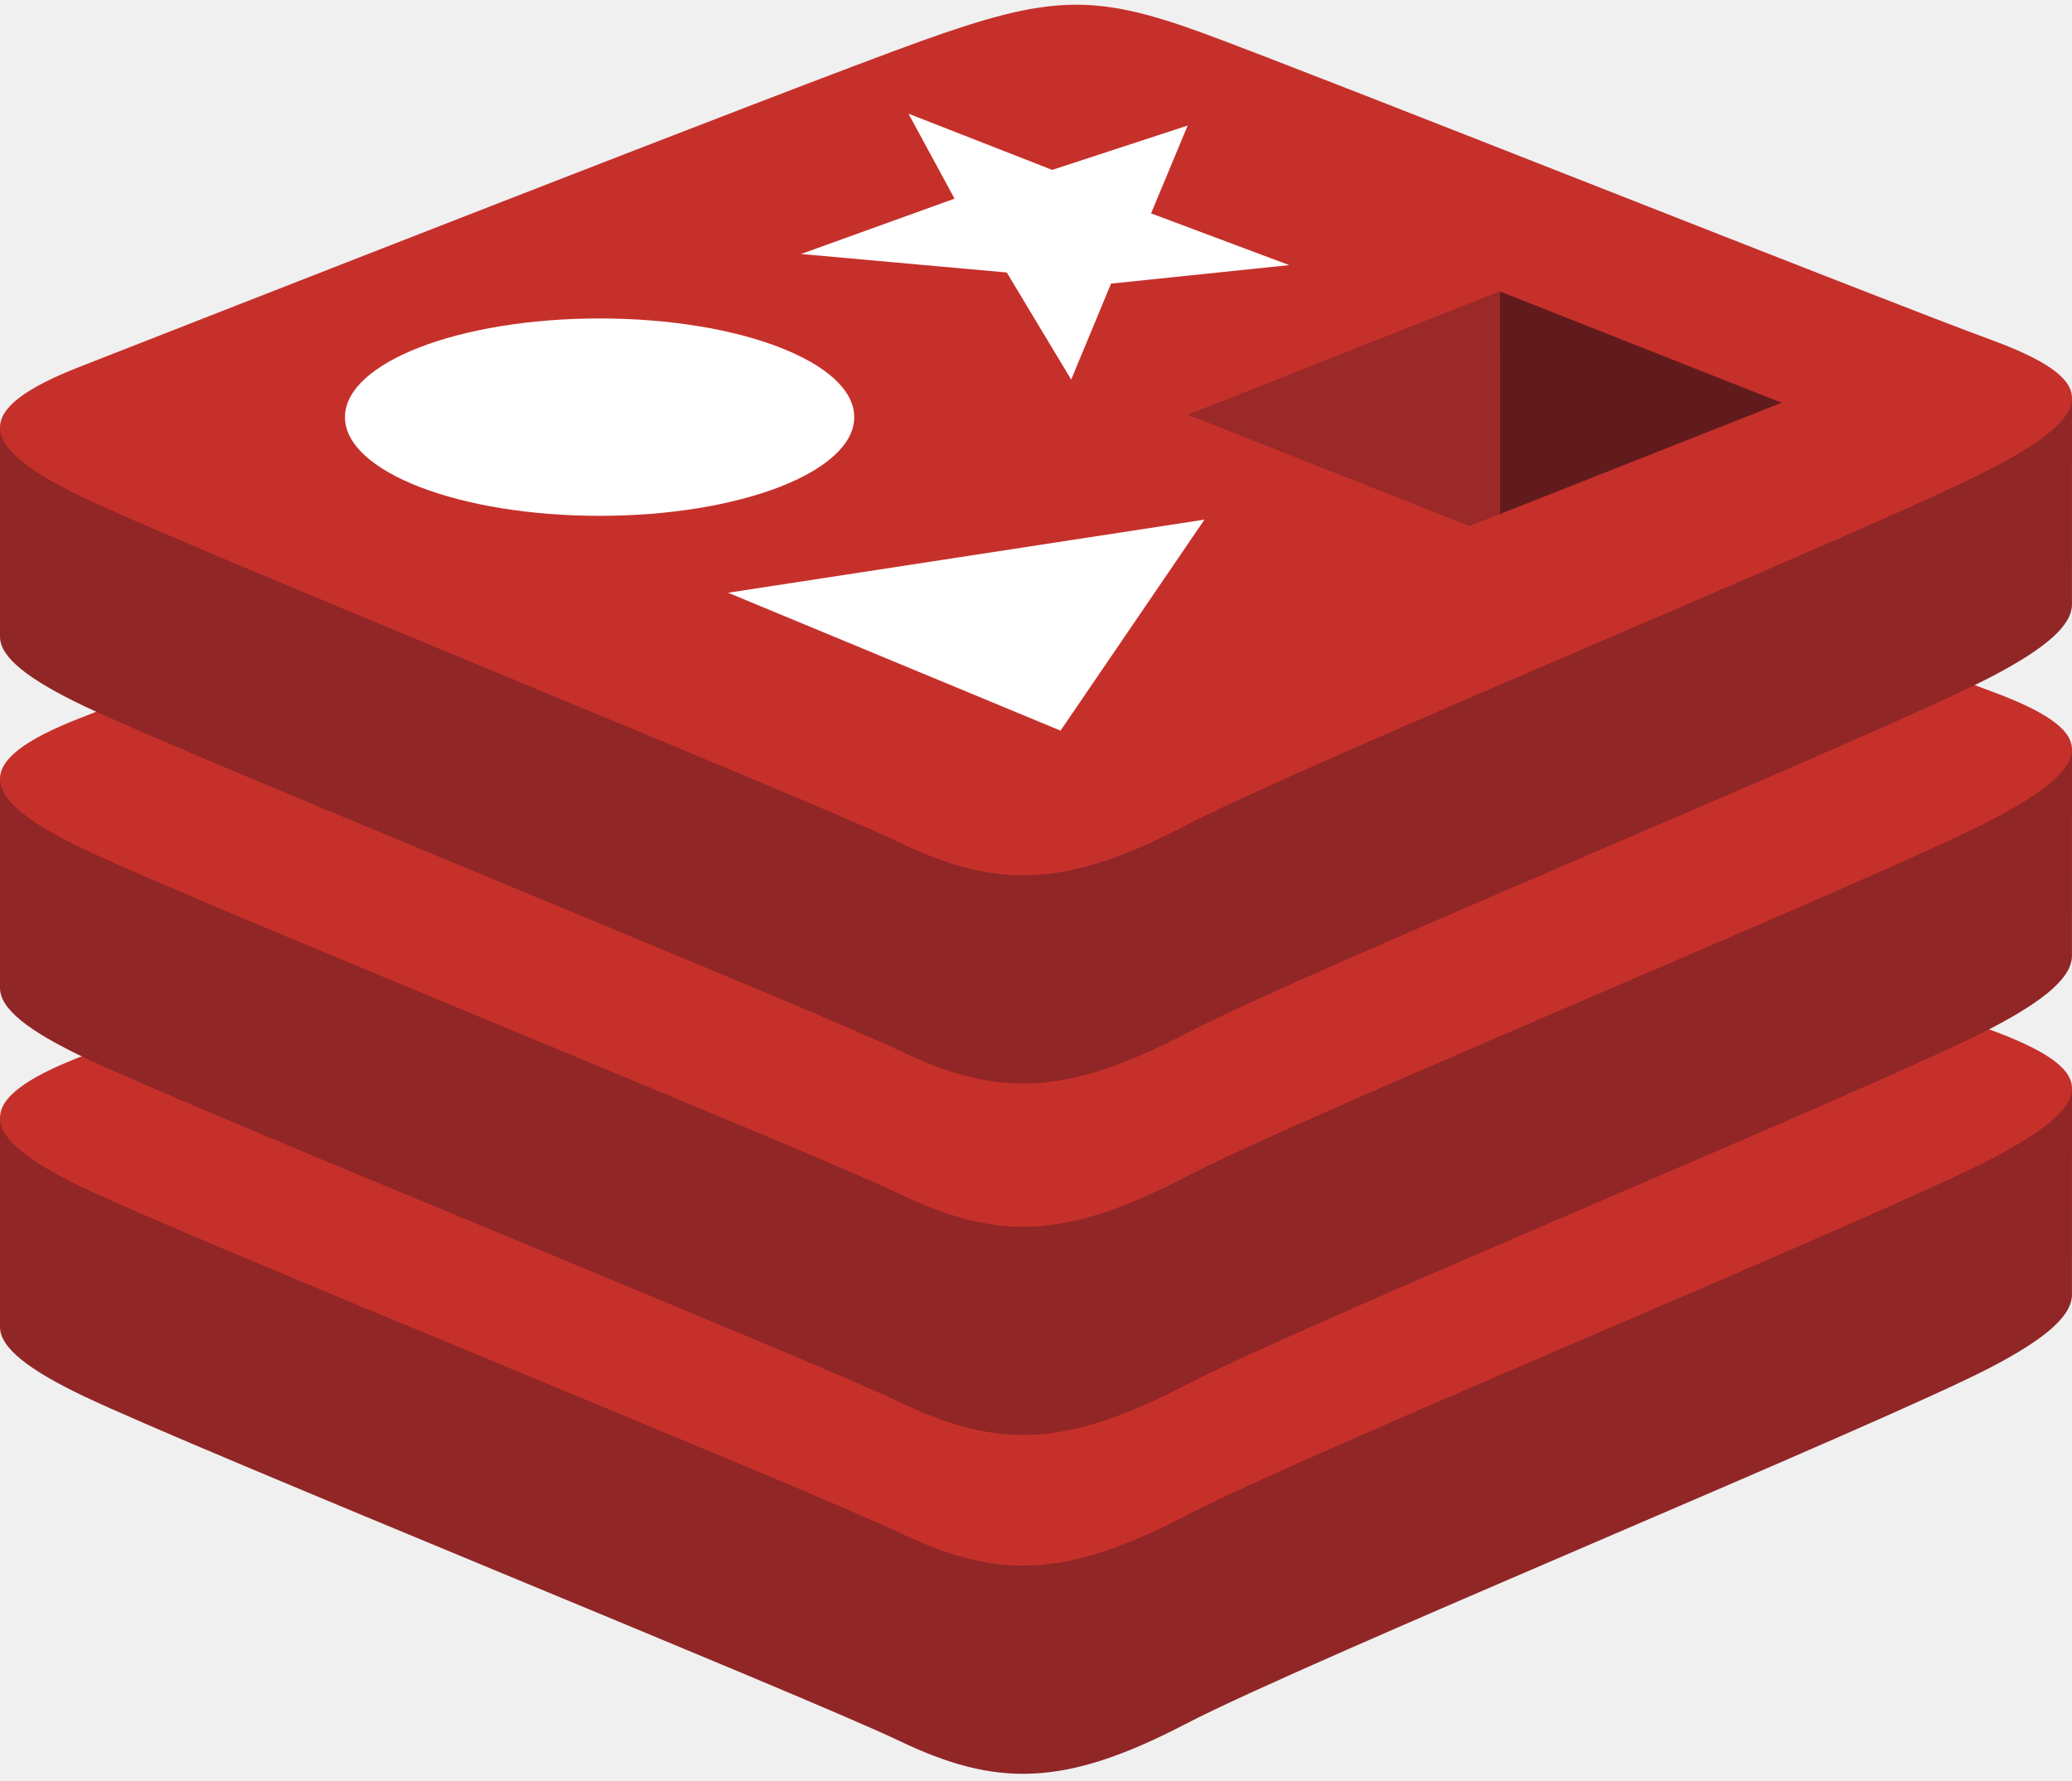
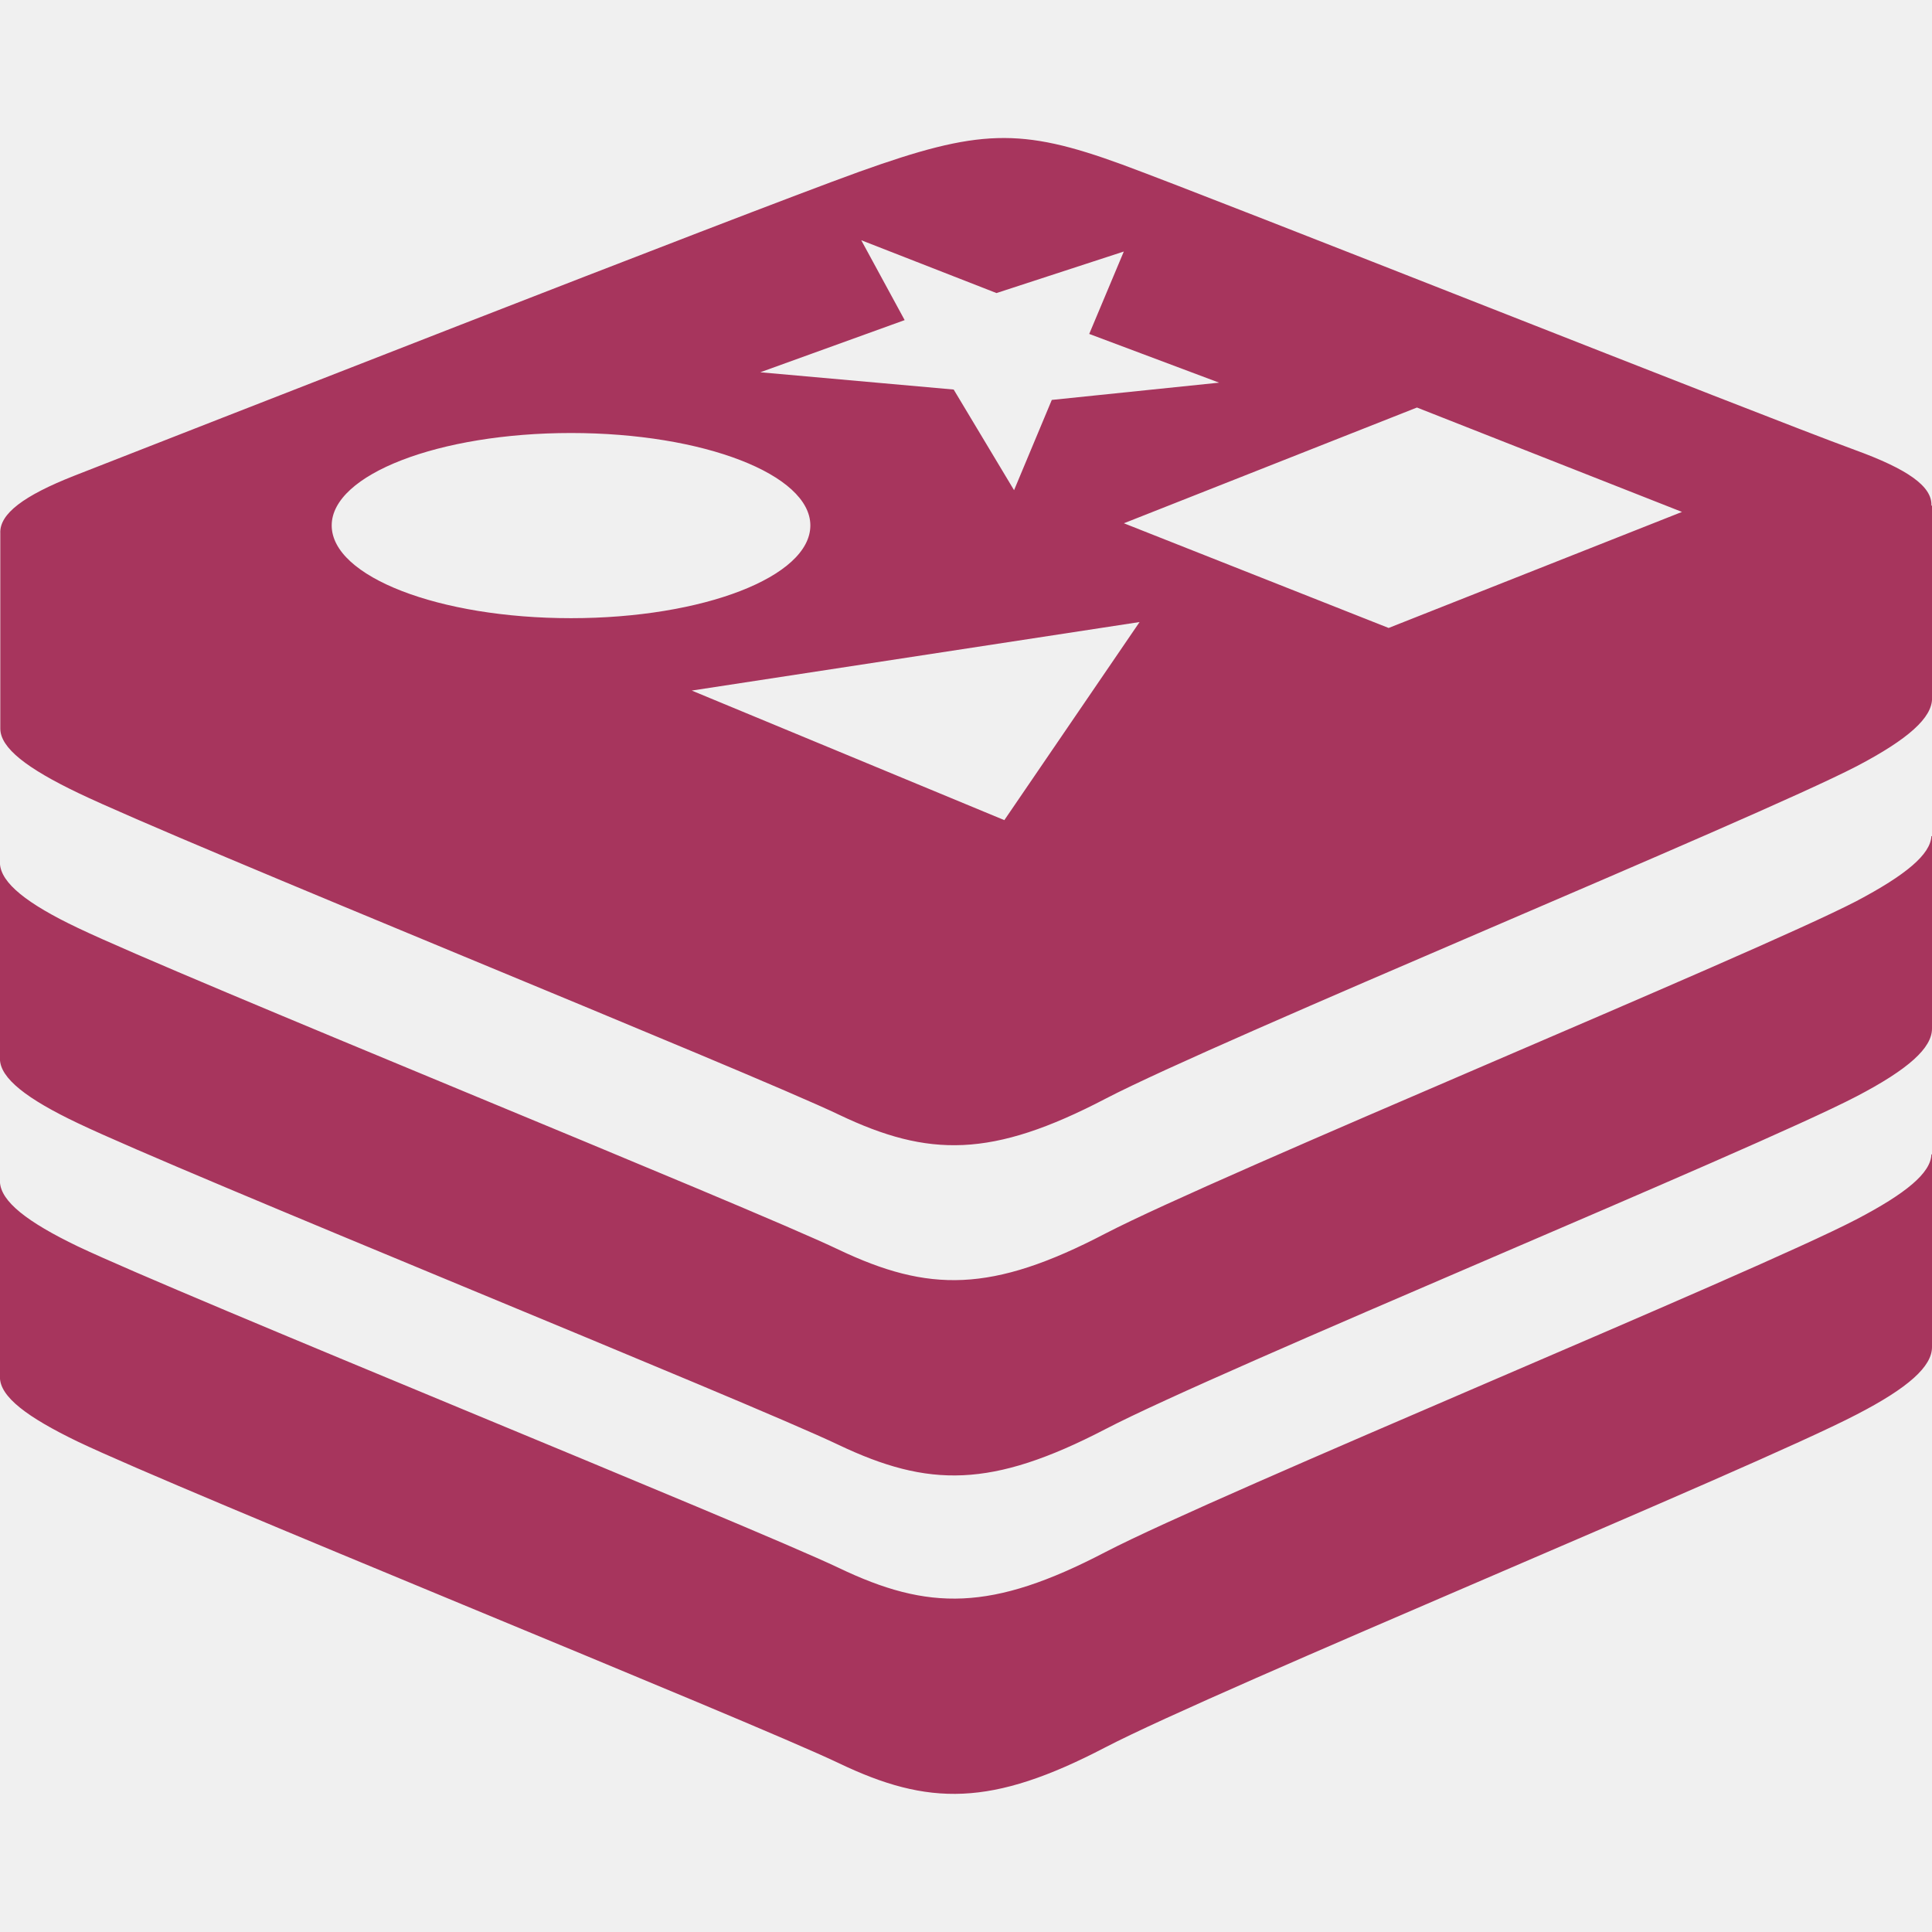
- <svg xmlns="http://www.w3.org/2000/svg" width="1.4rem" height="1.2rem" viewBox="0 0 256 220">
-   <path fill="#912626" d="M245.97 168.943c-13.662 7.121-84.434 36.22-99.501 44.075c-15.067 7.856-23.437 7.78-35.34 2.09c-11.902-5.69-87.216-36.112-100.783-42.597C3.566 169.271 0 166.535 0 163.951v-25.876s98.05-21.345 113.879-27.024c15.828-5.679 21.32-5.884 34.79-.95c13.472 4.936 94.018 19.468 107.331 24.344l-.006 25.51c.002 2.558-3.07 5.364-10.024 8.988" />
-   <path fill="#c6302b" d="M245.965 143.22c-13.661 7.118-84.431 36.218-99.498 44.072c-15.066 7.857-23.436 7.78-35.338 2.09c-11.903-5.686-87.214-36.113-100.78-42.594c-13.566-6.485-13.85-10.948-.524-16.166c13.326-5.22 88.224-34.605 104.055-40.284c15.828-5.677 21.319-5.884 34.789-.948c13.471 4.934 83.819 32.935 97.13 37.81c13.316 4.881 13.827 8.9.166 16.02" />
-   <path fill="#912626" d="M245.97 127.074c-13.662 7.122-84.434 36.22-99.501 44.078c-15.067 7.853-23.437 7.777-35.34 2.087c-11.903-5.687-87.216-36.112-100.783-42.597C3.566 127.402 0 124.67 0 122.085V96.206s98.05-21.344 113.879-27.023c15.828-5.679 21.32-5.885 34.79-.95C162.142 73.168 242.688 87.697 256 92.574l-.006 25.513c.002 2.557-3.07 5.363-10.024 8.987" />
-   <path fill="#c6302b" d="M245.965 101.351c-13.661 7.12-84.431 36.218-99.498 44.075c-15.066 7.854-23.436 7.777-35.338 2.087c-11.903-5.686-87.214-36.112-100.78-42.594c-13.566-6.483-13.85-10.947-.524-16.167C23.151 83.535 98.05 54.148 113.88 48.47c15.828-5.678 21.319-5.884 34.789-.949c13.471 4.934 83.819 32.933 97.13 37.81c13.316 4.88 13.827 8.9.166 16.02" />
-   <path fill="#912626" d="M245.97 83.653c-13.662 7.12-84.434 36.22-99.501 44.078c-15.067 7.854-23.437 7.777-35.34 2.087c-11.903-5.687-87.216-36.113-100.783-42.595C3.566 83.98 0 81.247 0 78.665v-25.88s98.05-21.343 113.879-27.021c15.828-5.68 21.32-5.884 34.79-.95C162.142 29.749 242.688 44.278 256 49.155l-.006 25.512c.002 2.555-3.07 5.361-10.024 8.986" />
-   <path fill="#c6302b" d="M245.965 57.93c-13.661 7.12-84.431 36.22-99.498 44.074c-15.066 7.854-23.436 7.777-35.338 2.09C99.227 98.404 23.915 67.98 10.35 61.497C-3.217 55.015-3.5 50.55 9.825 45.331C23.151 40.113 98.05 10.73 113.88 5.05c15.828-5.679 21.319-5.883 34.789-.948c13.471 4.935 83.819 32.934 97.13 37.811c13.316 4.876 13.827 8.897.166 16.017" />
-   <path fill="#fff" d="m159.283 32.757l-22.01 2.285l-4.927 11.856l-7.958-13.23l-25.415-2.284l18.964-6.839l-5.69-10.498l17.755 6.944l16.738-5.48l-4.524 10.855zm-28.251 57.518L89.955 73.238l58.86-9.035zm-56.95-50.928c17.375 0 31.46 5.46 31.46 12.194c0 6.736-14.085 12.195-31.46 12.195s-31.46-5.46-31.46-12.195c0-6.734 14.085-12.194 31.46-12.194" />
-   <path fill="#621b1c" d="m185.295 35.998l34.836 13.766l-34.806 13.753z" />
-   <path fill="#9a2928" d="m146.755 51.243l38.54-15.245l.03 27.519l-3.779 1.478z" />
+ <svg xmlns="http://www.w3.org/2000/svg" width="1em" height="1em" viewBox="0 0 32 32">
+   <path fill="#a7355d" d="M31.99 19.12c-.01.307-.417.646-1.245 1.078c-1.708.891-10.552 4.531-12.438 5.51c-1.885.984-2.927.974-4.417.26c-1.49-.708-10.901-4.516-12.599-5.323c-.844-.406-1.276-.745-1.292-1.068v3.234c0 .323.448.661 1.292 1.068c1.698.813 11.115 4.615 12.599 5.323c1.49.714 2.531.724 4.417-.26c1.885-.979 10.729-4.62 12.438-5.51c.87-.448 1.255-.802 1.255-1.12v-3.188c0-.005-.005-.005-.01-.005zm0-5.271c-.016.302-.417.641-1.245 1.078c-1.708.885-10.552 4.526-12.438 5.505c-1.885.984-2.927.974-4.417.266c-1.49-.714-10.901-4.516-12.599-5.328c-.844-.401-1.276-.745-1.292-1.068v3.234c0 .323.448.667 1.292 1.068c1.698.813 11.109 4.615 12.599 5.328c1.49.708 2.531.719 4.417-.26c1.885-.984 10.729-4.62 12.438-5.51c.87-.453 1.255-.807 1.255-1.125v-3.188zm0-5.474c.016-.323-.406-.609-1.266-.922c-1.661-.609-10.458-4.109-12.141-4.729c-1.682-.615-2.37-.589-4.349.12c-1.979.714-11.339 4.385-13.005 5.036c-.833.328-1.24.63-1.224.953v3.234c0 .323.443.661 1.292 1.068c1.693.813 11.109 4.615 12.599 5.328c1.484.708 2.531.719 4.417-.266c1.88-.979 10.729-4.62 12.438-5.505c.865-.453 1.25-.807 1.25-1.125V8.374zm-20.532 3.063l7.417-1.135l-2.24 3.281zm16.401-2.959L23 10.401l-4.385-1.734l4.854-1.917zM14.984 5.302l-.719-1.323l2.24.875l2.109-.688l-.573 1.365l2.151.807l-2.771.286l-.625 1.495l-1-1.667l-3.203-.286zm-5.526 1.87c2.193 0 3.964.688 3.964 1.531c0 .849-1.776 1.536-3.964 1.536s-3.964-.688-3.964-1.536c0-.844 1.776-1.531 3.964-1.531" />
</svg>
